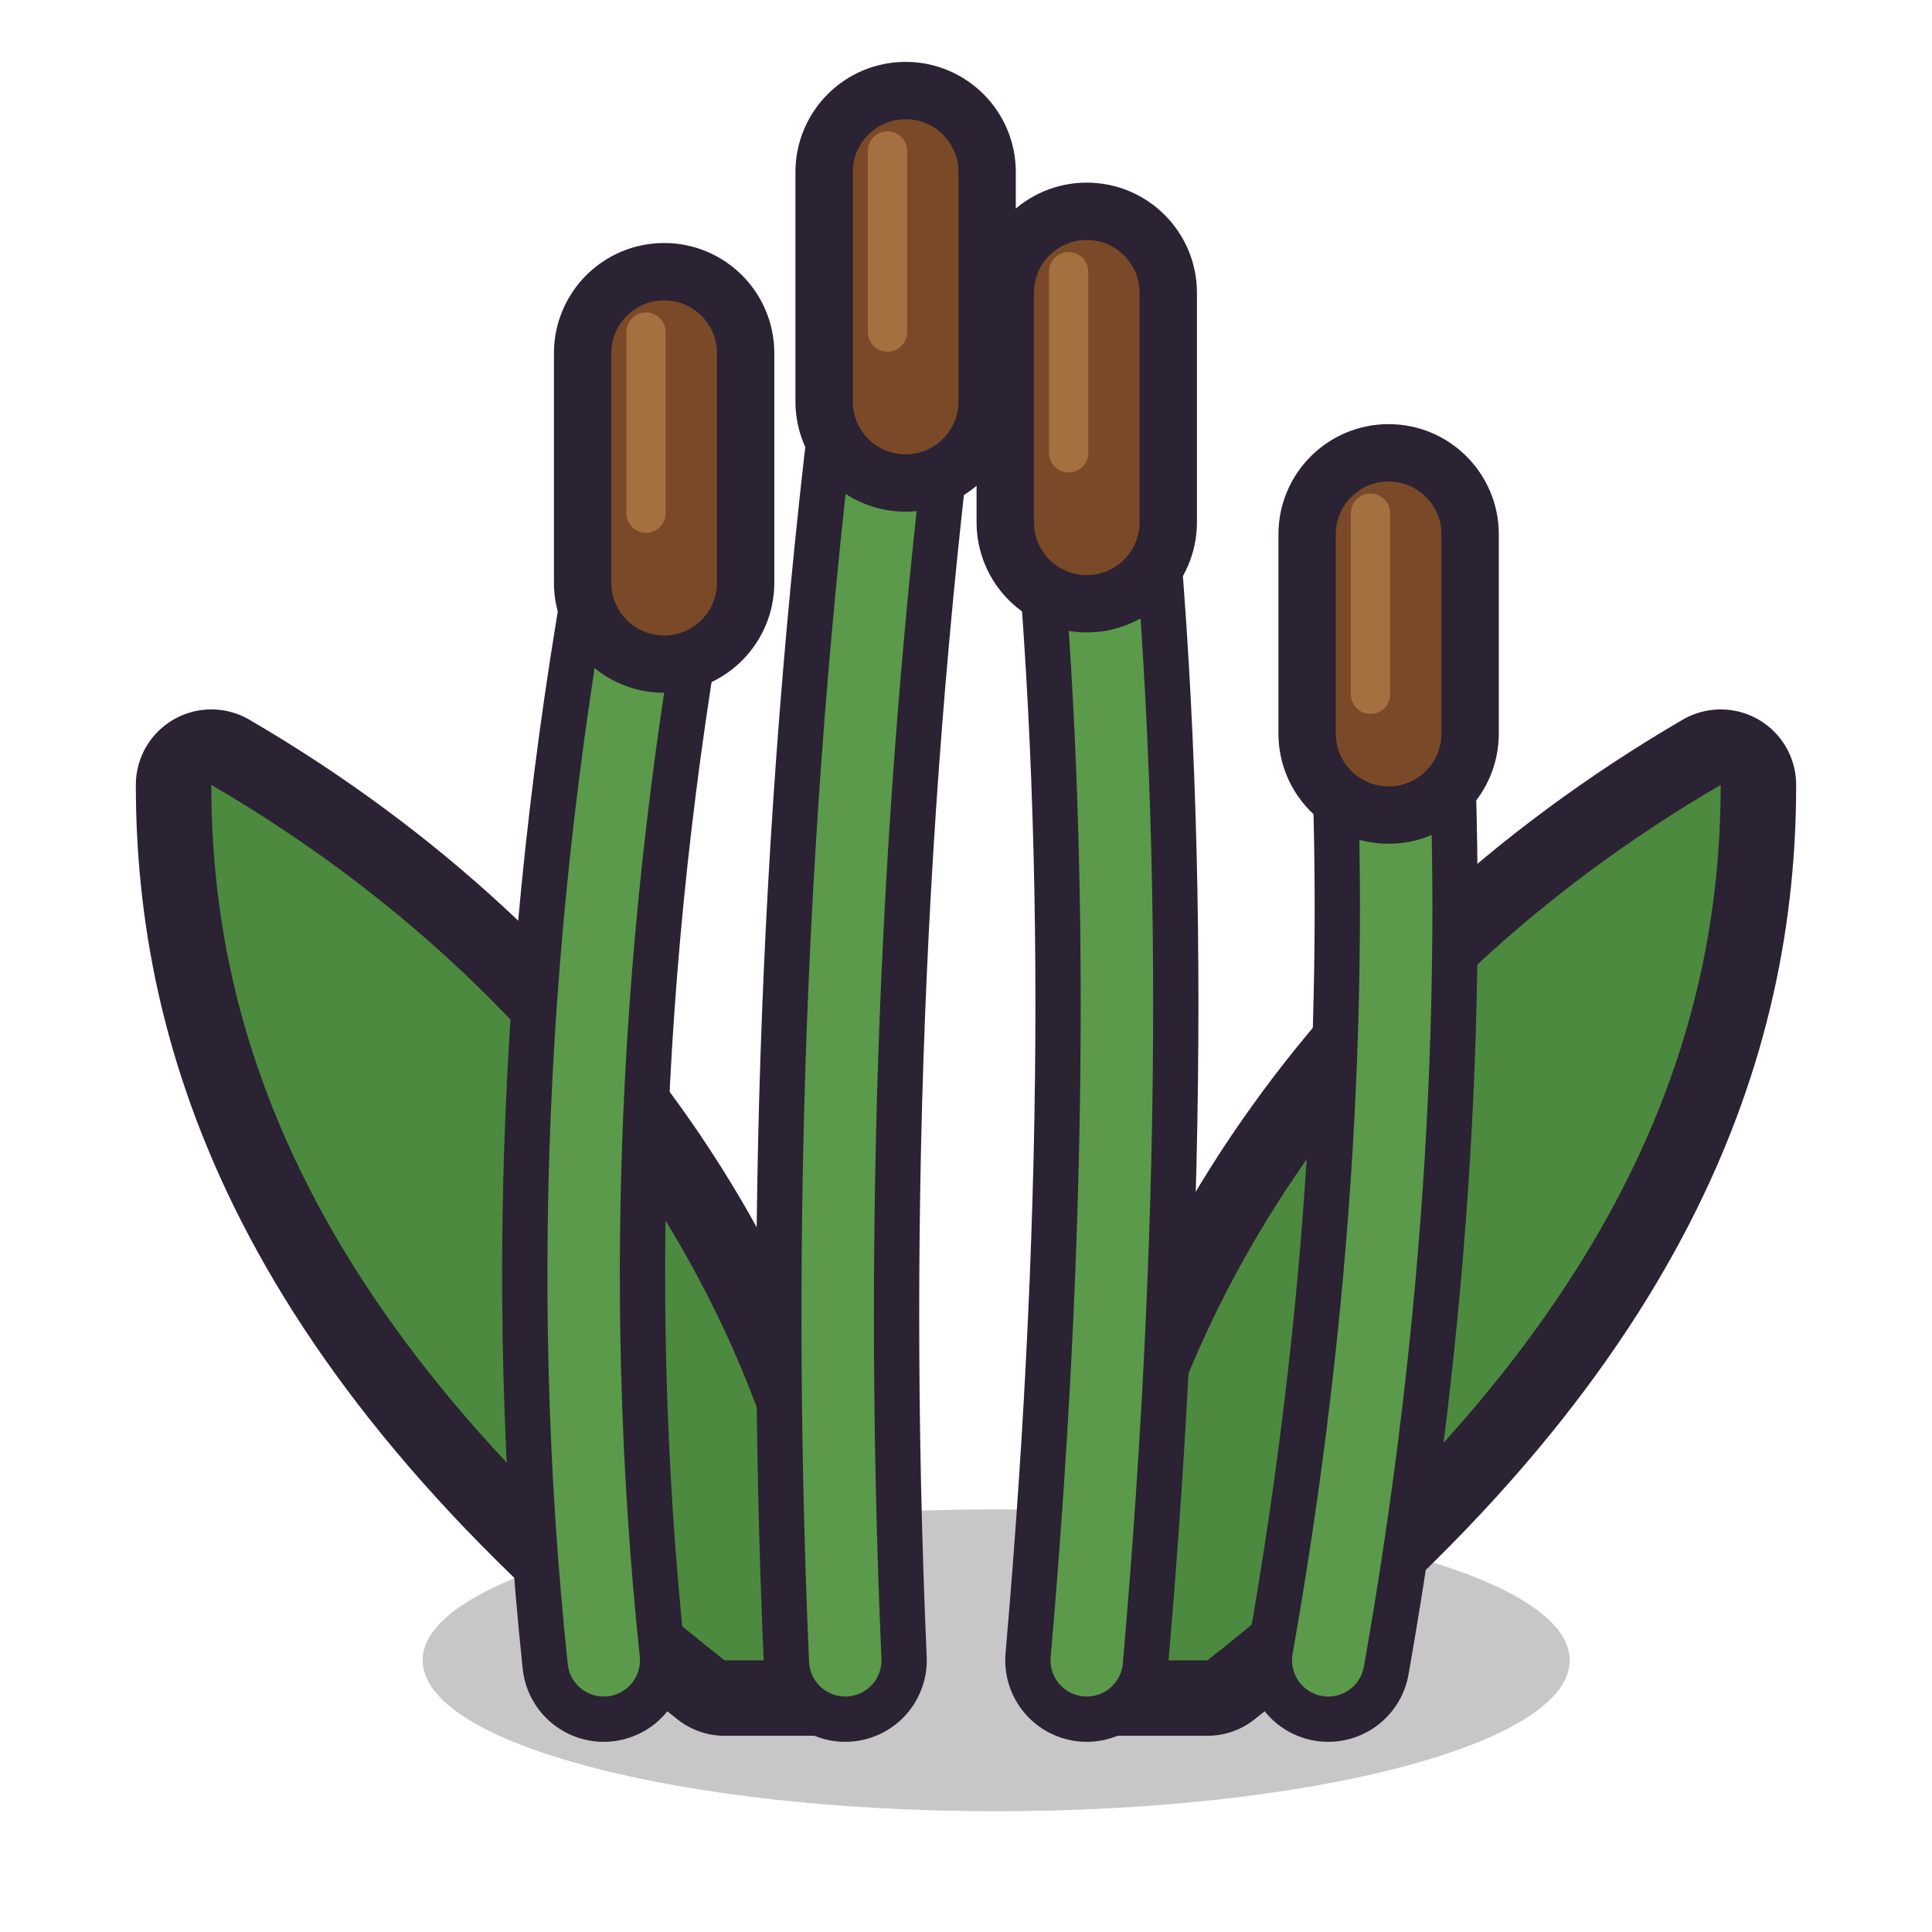
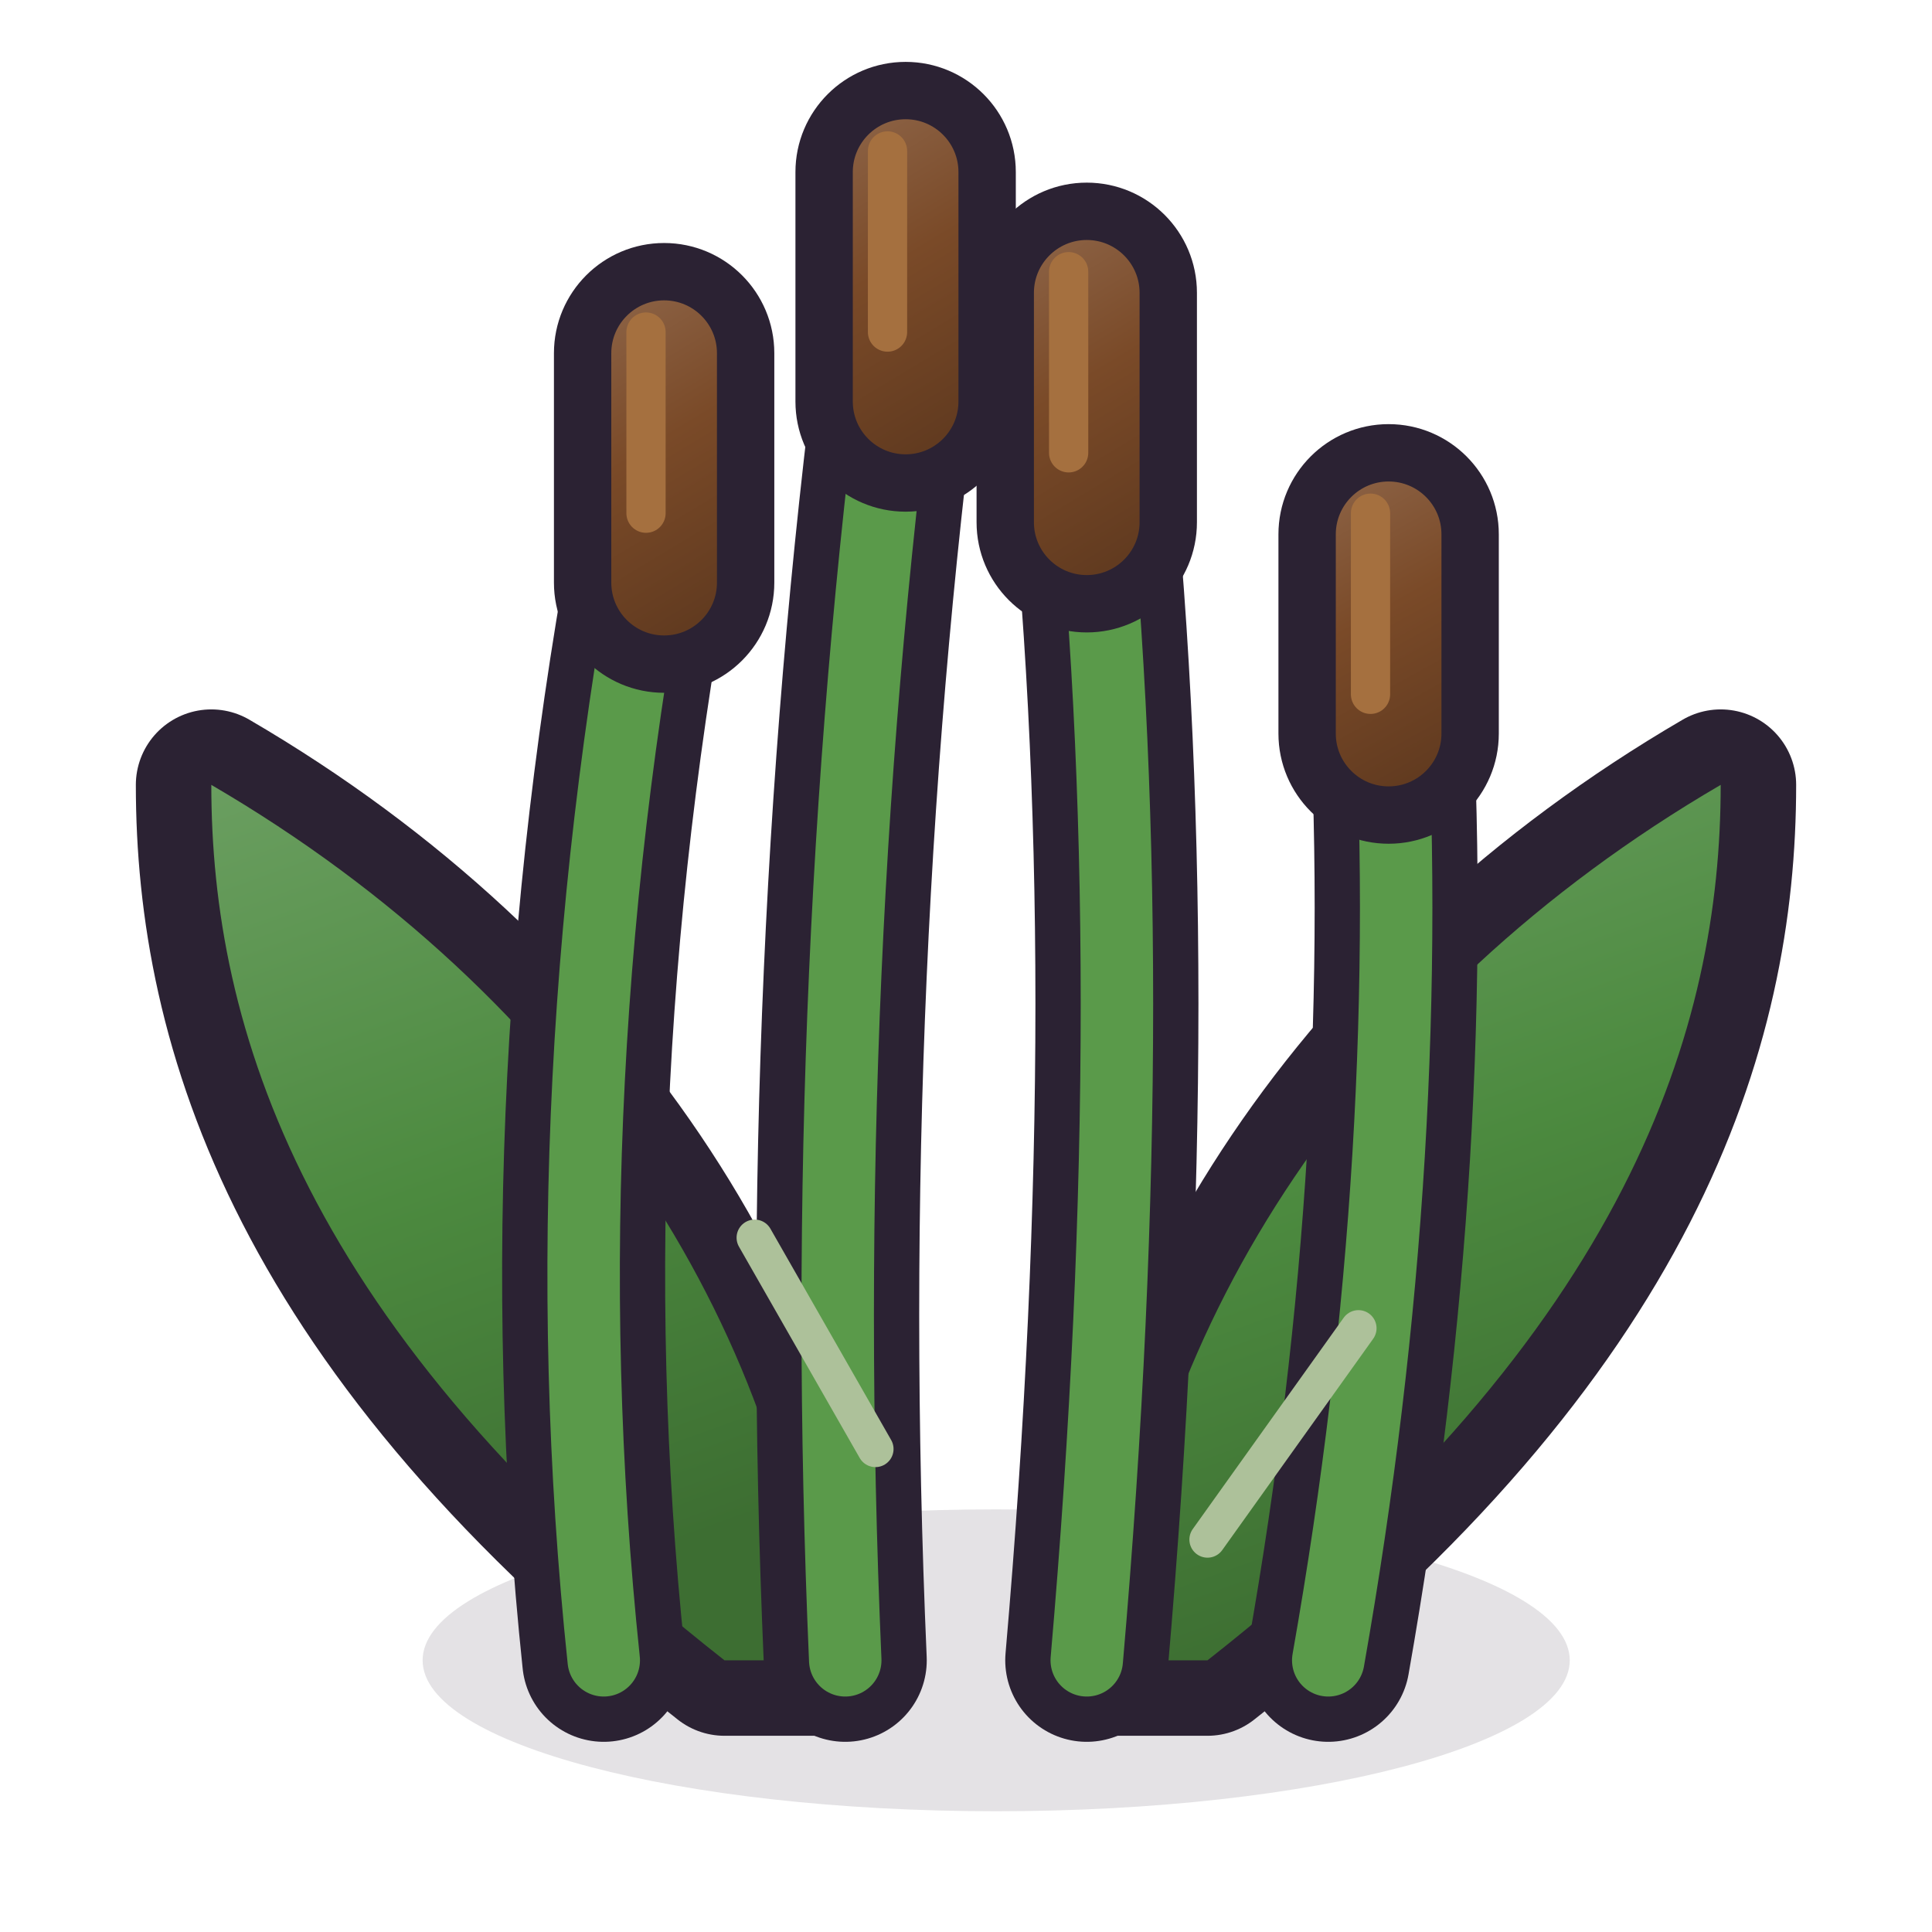
- <svg xmlns="http://www.w3.org/2000/svg" viewBox="0 0 64 64">
-   <ellipse cx="33" cy="55" rx="19" ry="5" fill="#000000" opacity="0.22" />
+ <svg xmlns="http://www.w3.org/2000/svg" width="64" height="64" viewBox="0 0 64 64" stroke-linecap="round" stroke-linejoin="round">
+   <defs>
+     <linearGradient id="material0" x1="0" y1="0" x2=".25" y2="1">
+       <stop offset="0" stop-color="#6a9e60" />
+       <stop offset=".52" stop-color="#4c8a3f" />
+       <stop offset="1" stop-color="#3d6e32" />
+     </linearGradient>
+     <linearGradient id="material1" x1="0" y1="0" x2=".25" y2="1">
+       <stop offset="0" stop-color="#91694d" />
+       <stop offset=".52" stop-color="#7a4a28" />
+       <stop offset="1" stop-color="#623b20" />
+     </linearGradient>
+   </defs>
+   <ellipse cx="33" cy="55" rx="19" ry="5" fill="#2b2233" opacity=".13" />
  <g fill="#2b2233" stroke="#2b2233" stroke-width="5" stroke-linejoin="round">
    <path d="M24 55 C10 44 7 34 7 26 C19 33 26 44 27 55 Z" />
    <path d="M40 55 C54 44 57 34 57 26 C45 33 38 44 37 55 Z" />
  </g>
-   <path d="M24 55 C10 44 7 34 7 26 C19 33 26 44 27 55 Z" fill="#4c8a3f" />
-   <path d="M40 55 C54 44 57 34 57 26 C45 33 38 44 37 55 Z" fill="#4c8a3f" />
+   <path d="M24 55 C10 44 7 34 7 26 C19 33 26 44 27 55 Z" fill="url(#material0)" />
+   <path d="M40 55 C54 44 57 34 57 26 C45 33 38 44 37 55 Z" fill="url(#material0)" />
  <g fill="none" stroke-linecap="round">
    <path d="M20 55 Q18 36 22 16 M28 55 Q27 32 30 10 M36 55 Q38 32 36 14 M44 55 Q47 38 46 22" stroke="#2b2233" stroke-width="5.4" />
    <path d="M20 55 Q18 36 22 16 M28 55 Q27 32 30 10 M36 55 Q38 32 36 14 M44 55 Q47 38 46 22" stroke="#5a9a4a" stroke-width="2.4" />
  </g>
-   <g fill="#7a4a28" stroke="#2b2233" stroke-width="1.9">
+   <g fill="url(#material1)" stroke="#2b2233" stroke-width="1.9">
    <rect x="19.3" y="9" width="5.4" height="13" rx="2.7" />
    <rect x="27.3" y="3" width="5.4" height="13" rx="2.7" />
    <rect x="33.3" y="7" width="5.4" height="13" rx="2.7" />
    <rect x="43.3" y="15" width="5.4" height="12" rx="2.7" />
  </g>
  <path d="M21.4 11 v6 M29.4 5 v6 M35.4 9 v6 M45.4 17 v6" fill="none" stroke="#a5703f" stroke-width="1.3" stroke-linecap="round" />
+   <path d="M29 48 25 41M40 51 45 44" stroke="#adc19a" stroke-width="1.2" />
</svg>
